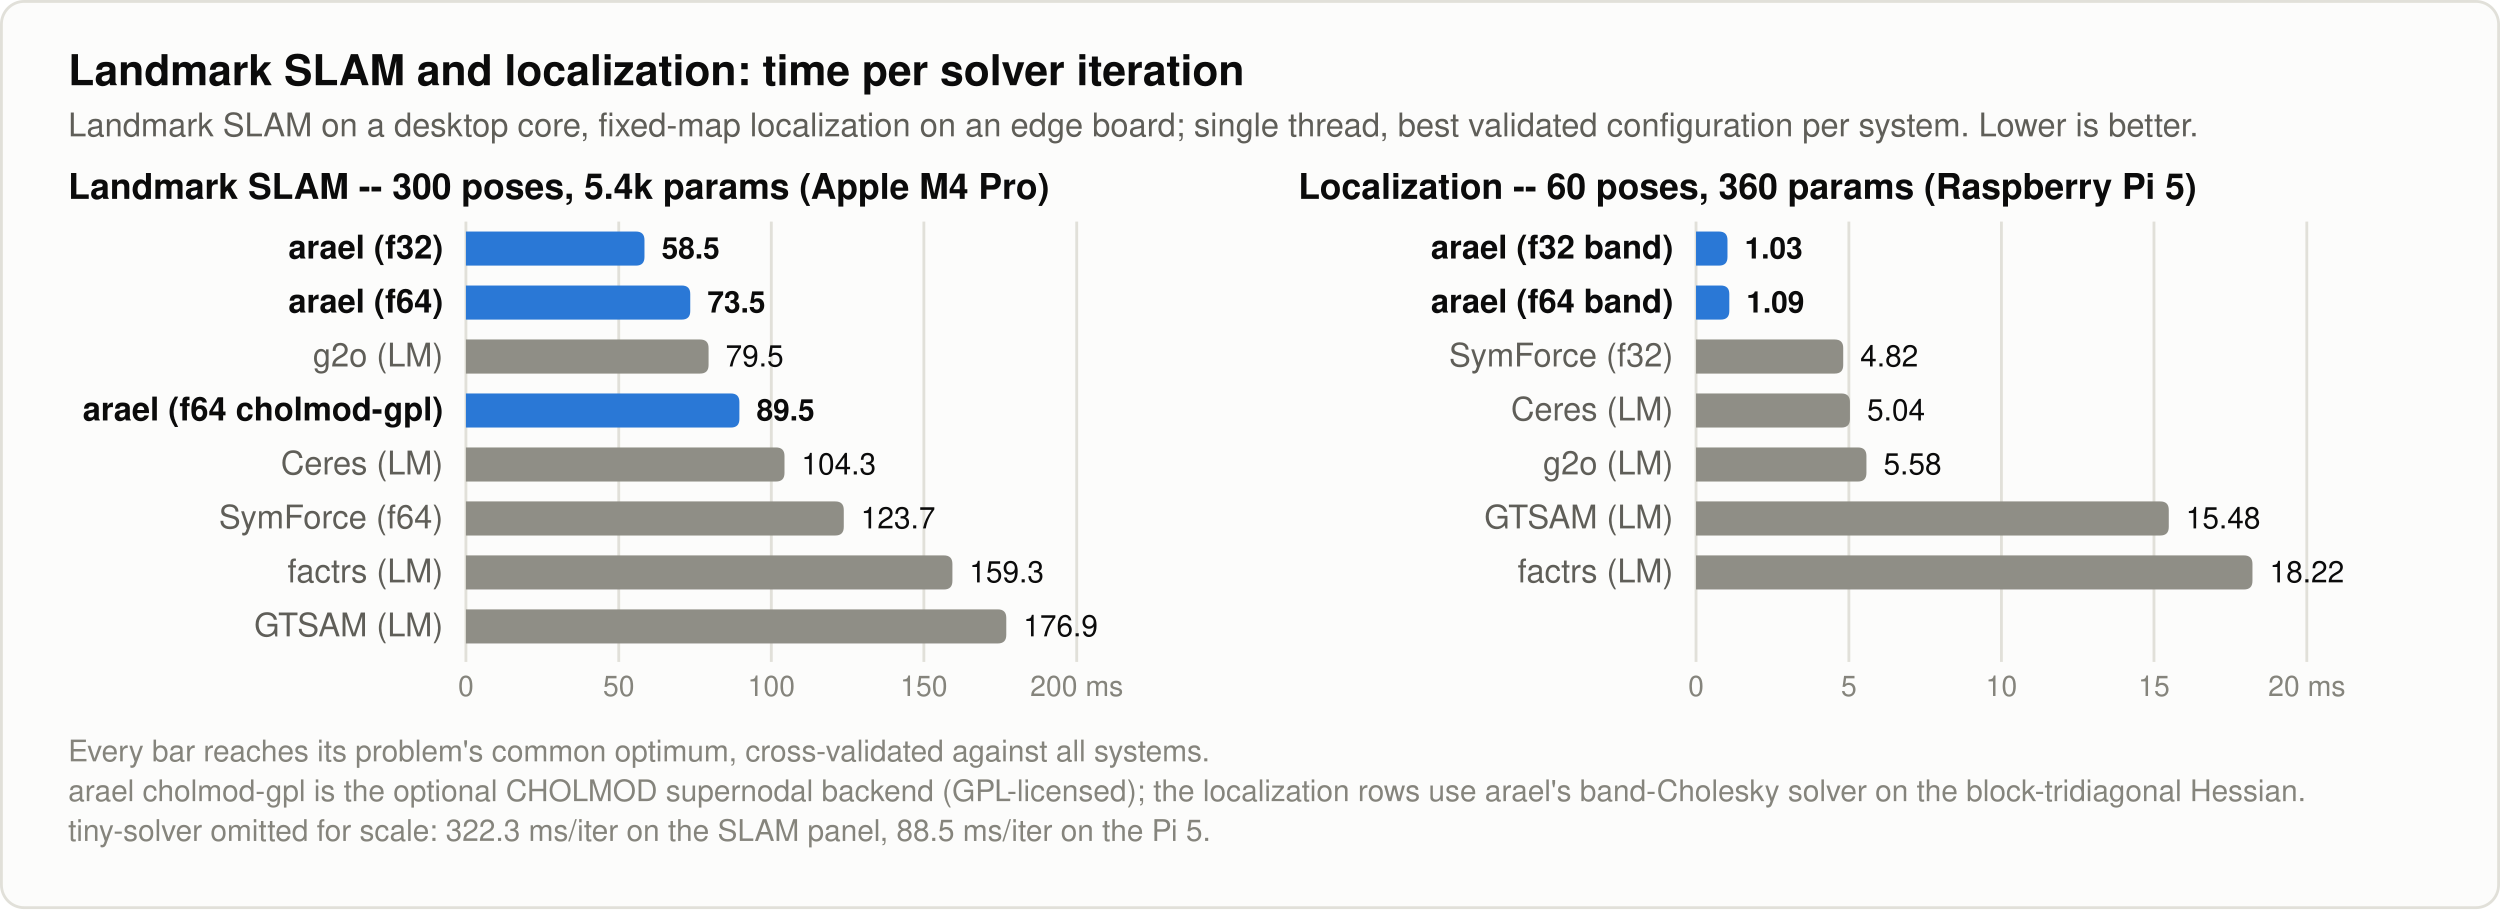
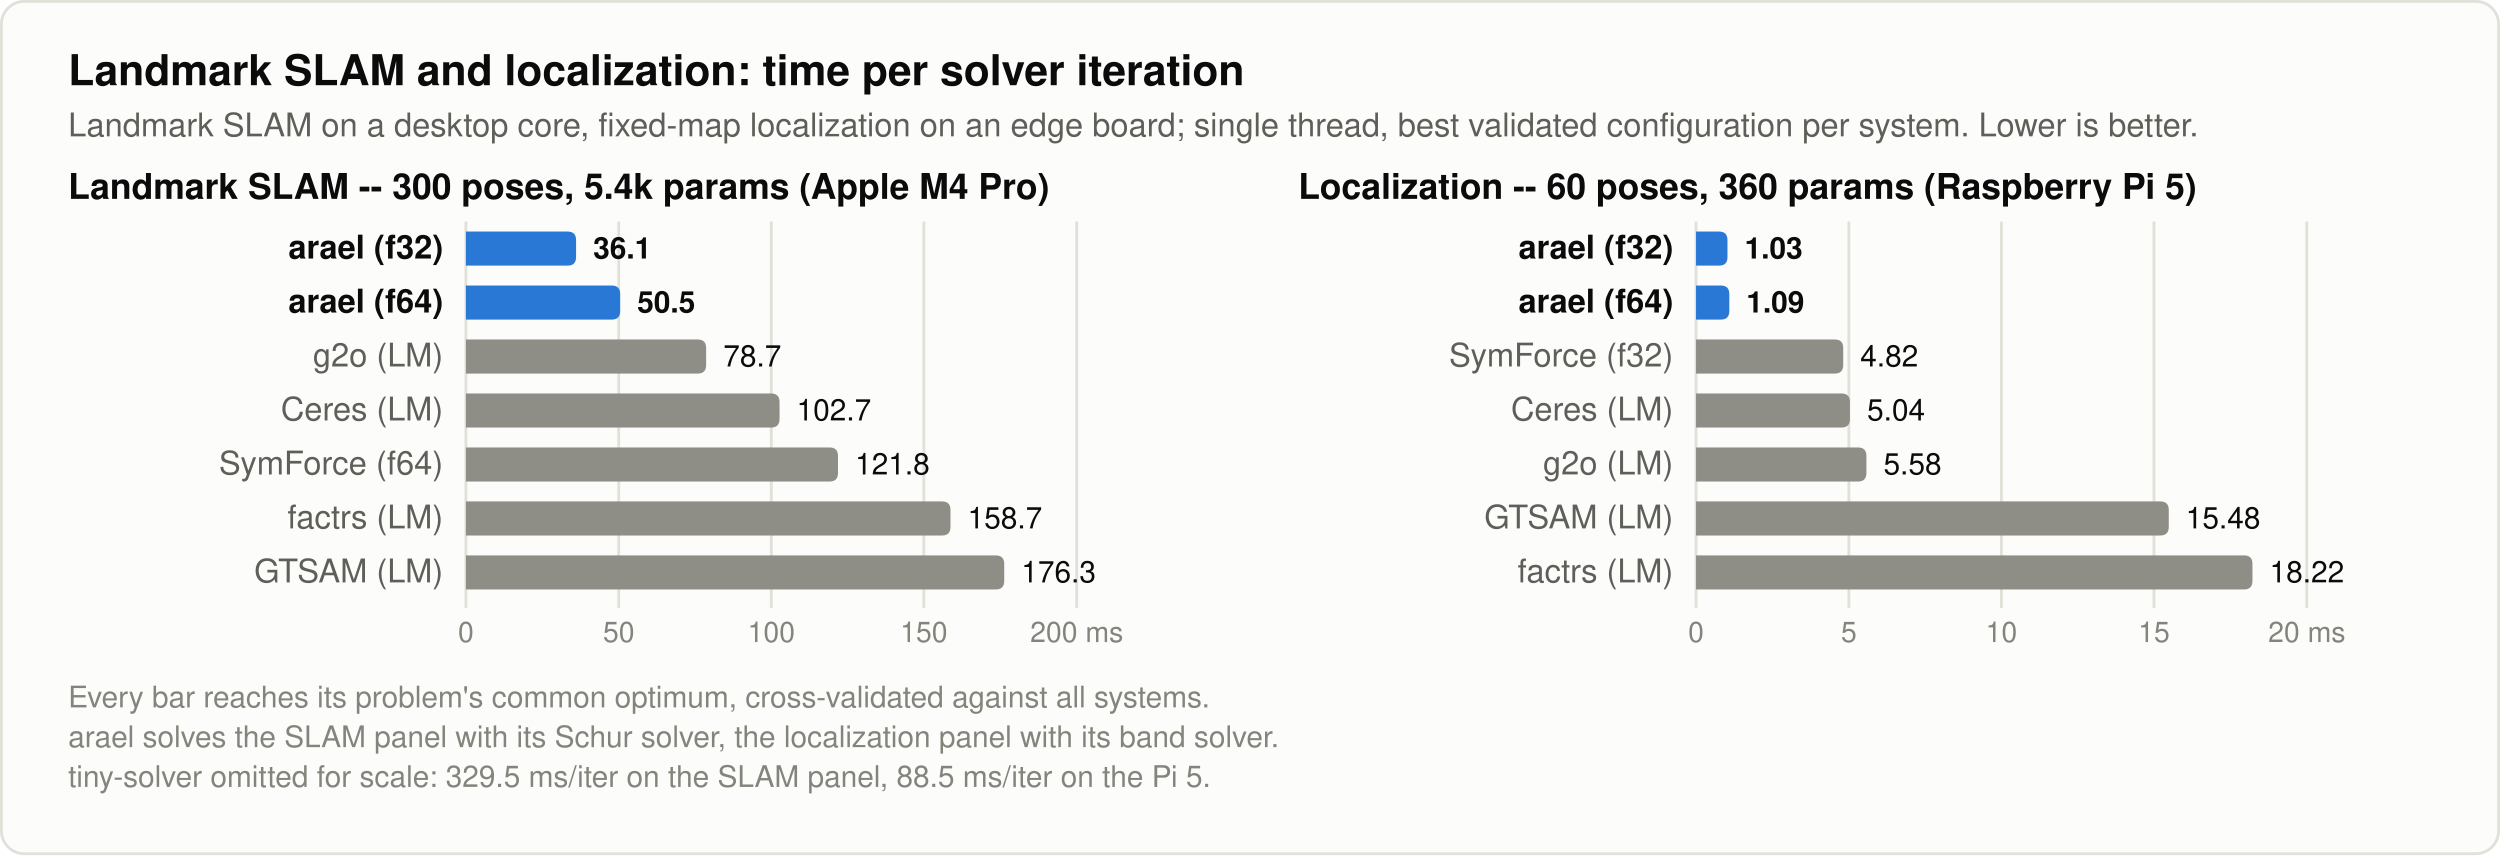
- <svg xmlns="http://www.w3.org/2000/svg" width="880" height="320" viewBox="0 0 880 320" font-family="ui-sans-serif, system-ui, -apple-system, 'Segoe UI', Helvetica, Arial, sans-serif">
-   <rect x="0.5" y="0.5" width="879" height="319" rx="8" fill="#fcfcfb" stroke="#e1e0d9" />
+ <svg xmlns="http://www.w3.org/2000/svg" width="880" height="301" viewBox="0 0 880 301" font-family="ui-sans-serif, system-ui, -apple-system, 'Segoe UI', Helvetica, Arial, sans-serif">
+   <rect x="0.5" y="0.5" width="879" height="300" rx="8" fill="#fcfcfb" stroke="#e1e0d9" />
  <text x="24" y="30" font-size="15" font-weight="600" fill="#0b0b0b">Landmark SLAM and localization: time per solver iteration</text>
  <text x="24" y="48" font-size="11.5" fill="#5f5e58">Landmark SLAM on a desktop core, fixed-map localization on an edge board; single thread, best validated configuration per system. Lower is better.</text>
  <text x="24" y="70" font-size="12.5" font-weight="600" fill="#0b0b0b">Landmark SLAM -- 300 poses, 5.4k params (Apple M4 Pro)</text>
-   <line x1="164.0" y1="78" x2="164.0" y2="233" stroke="#e1e0d9" stroke-width="1" />
-   <text x="164.0" y="245" font-size="10" text-anchor="middle" fill="#85847c">0</text>
-   <line x1="217.8" y1="78" x2="217.8" y2="233" stroke="#e1e0d9" stroke-width="1" />
-   <text x="217.8" y="245" font-size="10" text-anchor="middle" fill="#85847c">50</text>
-   <line x1="271.5" y1="78" x2="271.5" y2="233" stroke="#e1e0d9" stroke-width="1" />
-   <text x="271.5" y="245" font-size="10" text-anchor="middle" fill="#85847c">100</text>
-   <line x1="325.2" y1="78" x2="325.2" y2="233" stroke="#e1e0d9" stroke-width="1" />
-   <text x="325.2" y="245" font-size="10" text-anchor="middle" fill="#85847c">150</text>
-   <line x1="379.0" y1="78" x2="379.0" y2="233" stroke="#e1e0d9" stroke-width="1" />
-   <text x="379.0" y="245" font-size="10" text-anchor="middle" fill="#85847c">200 ms</text>
+   <line x1="164.0" y1="78" x2="164.0" y2="214" stroke="#e1e0d9" stroke-width="1" />
+   <text x="164.0" y="226" font-size="10" text-anchor="middle" fill="#85847c">0</text>
+   <line x1="217.8" y1="78" x2="217.8" y2="214" stroke="#e1e0d9" stroke-width="1" />
+   <text x="217.8" y="226" font-size="10" text-anchor="middle" fill="#85847c">50</text>
+   <line x1="271.5" y1="78" x2="271.5" y2="214" stroke="#e1e0d9" stroke-width="1" />
+   <text x="271.5" y="226" font-size="10" text-anchor="middle" fill="#85847c">100</text>
+   <line x1="325.2" y1="78" x2="325.2" y2="214" stroke="#e1e0d9" stroke-width="1" />
+   <text x="325.2" y="226" font-size="10" text-anchor="middle" fill="#85847c">150</text>
+   <line x1="379.0" y1="78" x2="379.0" y2="214" stroke="#e1e0d9" stroke-width="1" />
+   <text x="379.0" y="226" font-size="10" text-anchor="middle" fill="#85847c">200 ms</text>
  <text x="156" y="91.0" font-size="11.5" text-anchor="end" font-weight="600" fill="#0b0b0b">arael (f32)</text>
-   <path d="M164,81.5 L223.855,81.5 Q226.855,81.5 226.855,84.5 L226.855,90.5 Q226.855,93.5 223.855,93.5 L164,93.5 Z" fill="#2a78d6" />
-   <text x="232.9" y="91.0" font-size="10.5" font-weight="600" fill="#0b0b0b">58.5</text>
+   <path d="M164,81.5 L199.775,81.5 Q202.775,81.5 202.775,84.5 L202.775,90.5 Q202.775,93.5 199.775,93.5 L164,93.5 Z" fill="#2a78d6" />
+   <text x="208.8" y="91.0" font-size="10.5" font-weight="600" fill="#0b0b0b">36.1</text>
  <text x="156" y="110.0" font-size="11.5" text-anchor="end" font-weight="600" fill="#0b0b0b">arael (f64)</text>
-   <path d="M164,100.5 L239.969,100.5 Q242.969,100.5 242.969,103.5 L242.969,109.5 Q242.969,112.5 239.969,112.5 L164,112.5 Z" fill="#2a78d6" />
-   <text x="249.0" y="110.0" font-size="10.5" font-weight="600" fill="#0b0b0b">73.5</text>
+   <path d="M164,100.5 L215.298,100.5 Q218.298,100.5 218.298,103.5 L218.298,109.5 Q218.298,112.5 215.298,112.5 L164,112.5 Z" fill="#2a78d6" />
+   <text x="224.3" y="110.0" font-size="10.5" font-weight="600" fill="#0b0b0b">50.5</text>
  <text x="156" y="129.0" font-size="11.5" text-anchor="end" fill="#5f5e58">g2o (LM)</text>
-   <path d="M164,119.5 L246.419,119.5 Q249.419,119.5 249.419,122.5 L249.419,128.5 Q249.419,131.5 246.419,131.5 L164,131.5 Z" fill="#8f8e86" />
-   <text x="255.4" y="129.0" font-size="10.5" fill="#0b0b0b">79.5</text>
-   <text x="156" y="148.0" font-size="11.5" text-anchor="end" font-weight="600" fill="#0b0b0b">arael (f64 cholmod-gpl)</text>
-   <path d="M164,138.5 L257.266,138.5 Q260.266,138.5 260.266,141.5 L260.266,147.5 Q260.266,150.5 257.266,150.5 L164,150.5 Z" fill="#2a78d6" />
-   <text x="266.3" y="148.0" font-size="10.5" font-weight="600" fill="#0b0b0b">89.5</text>
-   <text x="156" y="167.0" font-size="11.5" text-anchor="end" fill="#5f5e58">Ceres (LM)</text>
-   <path d="M164,157.5 L273.144,157.5 Q276.144,157.5 276.144,160.5 L276.144,166.5 Q276.144,169.5 273.144,169.5 L164,169.5 Z" fill="#8f8e86" />
-   <text x="282.1" y="167.0" font-size="10.5" fill="#0b0b0b">104.3</text>
-   <text x="156" y="186.0" font-size="11.5" text-anchor="end" fill="#5f5e58">SymForce (f64)</text>
-   <path d="M164,176.5 L294.01,176.5 Q297.01,176.5 297.01,179.5 L297.01,185.5 Q297.01,188.5 294.01,188.5 L164,188.5 Z" fill="#8f8e86" />
-   <text x="303.0" y="186.0" font-size="10.5" fill="#0b0b0b">123.7</text>
-   <text x="156" y="205.0" font-size="11.5" text-anchor="end" fill="#5f5e58">factrs (LM)</text>
-   <path d="M164,195.5 L332.248,195.5 Q335.248,195.5 335.248,198.5 L335.248,204.5 Q335.248,207.5 332.248,207.5 L164,207.5 Z" fill="#8f8e86" />
-   <text x="341.2" y="205.0" font-size="10.5" fill="#0b0b0b">159.3</text>
-   <text x="156" y="224.0" font-size="11.5" text-anchor="end" fill="#5f5e58">GTSAM (LM)</text>
-   <path d="M164,214.5 L351.211,214.5 Q354.211,214.5 354.211,217.5 L354.211,223.5 Q354.211,226.5 351.211,226.5 L164,226.5 Z" fill="#8f8e86" />
-   <text x="360.2" y="224.0" font-size="10.5" fill="#0b0b0b">176.9</text>
+   <path d="M164,119.5 L245.56,119.5 Q248.56,119.5 248.56,122.5 L248.56,128.5 Q248.56,131.5 245.56,131.5 L164,131.5 Z" fill="#8f8e86" />
+   <text x="254.6" y="129.0" font-size="10.5" fill="#0b0b0b">78.7</text>
+   <text x="156" y="148.0" font-size="11.5" text-anchor="end" fill="#5f5e58">Ceres (LM)</text>
+   <path d="M164,138.5 L271.403,138.5 Q274.403,138.5 274.403,141.5 L274.403,147.5 Q274.403,150.5 271.403,150.5 L164,150.5 Z" fill="#8f8e86" />
+   <text x="280.4" y="148.0" font-size="10.5" fill="#0b0b0b">102.7</text>
+   <text x="156" y="167.0" font-size="11.5" text-anchor="end" fill="#5f5e58">SymForce (f64)</text>
+   <path d="M164,157.5 L291.978,157.5 Q294.978,157.5 294.978,160.5 L294.978,166.5 Q294.978,169.5 291.978,169.5 L164,169.5 Z" fill="#8f8e86" />
+   <text x="301.0" y="167.0" font-size="10.5" fill="#0b0b0b">121.8</text>
+   <text x="156" y="186.0" font-size="11.5" text-anchor="end" fill="#5f5e58">factrs (LM)</text>
+   <path d="M164,176.5 L331.57,176.5 Q334.57,176.5 334.57,179.5 L334.57,185.5 Q334.57,188.5 331.57,188.5 L164,188.5 Z" fill="#8f8e86" />
+   <text x="340.6" y="186.0" font-size="10.5" fill="#0b0b0b">158.7</text>
+   <text x="156" y="205.0" font-size="11.5" text-anchor="end" fill="#5f5e58">GTSAM (LM)</text>
+   <path d="M164,195.5 L350.49,195.5 Q353.49,195.5 353.49,198.5 L353.49,204.5 Q353.49,207.5 350.49,207.5 L164,207.5 Z" fill="#8f8e86" />
+   <text x="359.5" y="205.0" font-size="10.5" fill="#0b0b0b">176.3</text>
  <text x="457" y="70" font-size="12.5" font-weight="600" fill="#0b0b0b">Localization -- 60 poses, 360 params (Raspberry Pi 5)</text>
-   <line x1="597.0" y1="78" x2="597.0" y2="233" stroke="#e1e0d9" stroke-width="1" />
-   <text x="597.0" y="245" font-size="10" text-anchor="middle" fill="#85847c">0</text>
-   <line x1="650.8" y1="78" x2="650.8" y2="233" stroke="#e1e0d9" stroke-width="1" />
-   <text x="650.8" y="245" font-size="10" text-anchor="middle" fill="#85847c">5</text>
-   <line x1="704.5" y1="78" x2="704.5" y2="233" stroke="#e1e0d9" stroke-width="1" />
-   <text x="704.5" y="245" font-size="10" text-anchor="middle" fill="#85847c">10</text>
-   <line x1="758.2" y1="78" x2="758.2" y2="233" stroke="#e1e0d9" stroke-width="1" />
-   <text x="758.2" y="245" font-size="10" text-anchor="middle" fill="#85847c">15</text>
-   <line x1="812.0" y1="78" x2="812.0" y2="233" stroke="#e1e0d9" stroke-width="1" />
-   <text x="812.0" y="245" font-size="10" text-anchor="middle" fill="#85847c">20 ms</text>
-   <text x="589" y="91.0" font-size="11.5" text-anchor="end" font-weight="600" fill="#0b0b0b">arael (f32 band)</text>
+   <line x1="597.0" y1="78" x2="597.0" y2="214" stroke="#e1e0d9" stroke-width="1" />
+   <text x="597.0" y="226" font-size="10" text-anchor="middle" fill="#85847c">0</text>
+   <line x1="650.8" y1="78" x2="650.8" y2="214" stroke="#e1e0d9" stroke-width="1" />
+   <text x="650.8" y="226" font-size="10" text-anchor="middle" fill="#85847c">5</text>
+   <line x1="704.5" y1="78" x2="704.5" y2="214" stroke="#e1e0d9" stroke-width="1" />
+   <text x="704.5" y="226" font-size="10" text-anchor="middle" fill="#85847c">10</text>
+   <line x1="758.2" y1="78" x2="758.2" y2="214" stroke="#e1e0d9" stroke-width="1" />
+   <text x="758.2" y="226" font-size="10" text-anchor="middle" fill="#85847c">15</text>
+   <line x1="812.0" y1="78" x2="812.0" y2="214" stroke="#e1e0d9" stroke-width="1" />
+   <text x="812.0" y="226" font-size="10" text-anchor="middle" fill="#85847c">20 ms</text>
+   <text x="589" y="91.0" font-size="11.5" text-anchor="end" font-weight="600" fill="#0b0b0b">arael (f32)</text>
  <path d="M597,81.5 L605.072,81.5 Q608.072,81.5 608.072,84.5 L608.072,90.5 Q608.072,93.5 605.072,93.5 L597,93.5 Z" fill="#2a78d6" />
  <text x="614.1" y="91.0" font-size="10.5" font-weight="600" fill="#0b0b0b">1.03</text>
-   <text x="589" y="110.0" font-size="11.5" text-anchor="end" font-weight="600" fill="#0b0b0b">arael (f64 band)</text>
+   <text x="589" y="110.0" font-size="11.5" text-anchor="end" font-weight="600" fill="#0b0b0b">arael (f64)</text>
  <path d="M597,100.5 L605.717,100.5 Q608.717,100.5 608.717,103.5 L608.717,109.5 Q608.717,112.5 605.717,112.5 L597,112.5 Z" fill="#2a78d6" />
  <text x="614.7" y="110.0" font-size="10.5" font-weight="600" fill="#0b0b0b">1.09</text>
  <text x="589" y="129.0" font-size="11.5" text-anchor="end" fill="#5f5e58">SymForce (f32)</text>
  <path d="M597,119.5 L645.815,119.5 Q648.815,119.5 648.815,122.5 L648.815,128.5 Q648.815,131.5 645.815,131.5 L597,131.5 Z" fill="#8f8e86" />
  <text x="654.8" y="129.0" font-size="10.5" fill="#0b0b0b">4.82</text>
  <text x="589" y="148.0" font-size="11.5" text-anchor="end" fill="#5f5e58">Ceres (LM)</text>
  <path d="M597,138.5 L648.18,138.5 Q651.18,138.5 651.18,141.5 L651.18,147.5 Q651.18,150.5 648.18,150.5 L597,150.5 Z" fill="#8f8e86" />
  <text x="657.2" y="148.0" font-size="10.5" fill="#0b0b0b">5.04</text>
  <text x="589" y="167.0" font-size="11.5" text-anchor="end" fill="#5f5e58">g2o (LM)</text>
  <path d="M597,157.5 L653.985,157.5 Q656.985,157.5 656.985,160.5 L656.985,166.5 Q656.985,169.5 653.985,169.5 L597,169.5 Z" fill="#8f8e86" />
  <text x="663.0" y="167.0" font-size="10.5" fill="#0b0b0b">5.58</text>
  <text x="589" y="186.0" font-size="11.5" text-anchor="end" fill="#5f5e58">GTSAM (LM)</text>
  <path d="M597,176.5 L760.41,176.5 Q763.41,176.5 763.41,179.5 L763.41,185.5 Q763.41,188.5 760.41,188.5 L597,188.5 Z" fill="#8f8e86" />
  <text x="769.4" y="186.0" font-size="10.5" fill="#0b0b0b">15.48</text>
  <text x="589" y="205.0" font-size="11.5" text-anchor="end" fill="#5f5e58">factrs (LM)</text>
  <path d="M597,195.5 L789.865,195.5 Q792.865,195.5 792.865,198.5 L792.865,204.5 Q792.865,207.5 789.865,207.5 L597,207.5 Z" fill="#8f8e86" />
  <text x="798.9" y="205.0" font-size="10.5" fill="#0b0b0b">18.22</text>
-   <text x="24" y="268" font-size="10.5" fill="#85847c">Every bar reaches its problem's common optimum, cross-validated against all systems.</text>
-   <text x="24" y="282" font-size="10.5" fill="#85847c">arael cholmod-gpl is the optional CHOLMOD supernodal backend (GPL-licensed); the localization rows use arael's band-Cholesky solver on the block-tridiagonal Hessian.</text>
-   <text x="24" y="296" font-size="10.5" fill="#85847c">tiny-solver omitted for scale: 322.3 ms/iter on the SLAM panel, 88.5 ms/iter on the Pi 5.</text>
+   <text x="24" y="249" font-size="10.5" fill="#85847c">Every bar reaches its problem's common optimum, cross-validated against all systems.</text>
+   <text x="24" y="263" font-size="10.5" fill="#85847c">arael solves the SLAM panel with its Schur solver, the localization panel with its band solver.</text>
+   <text x="24" y="277" font-size="10.5" fill="#85847c">tiny-solver omitted for scale: 329.5 ms/iter on the SLAM panel, 88.5 ms/iter on the Pi 5.</text>
</svg>
